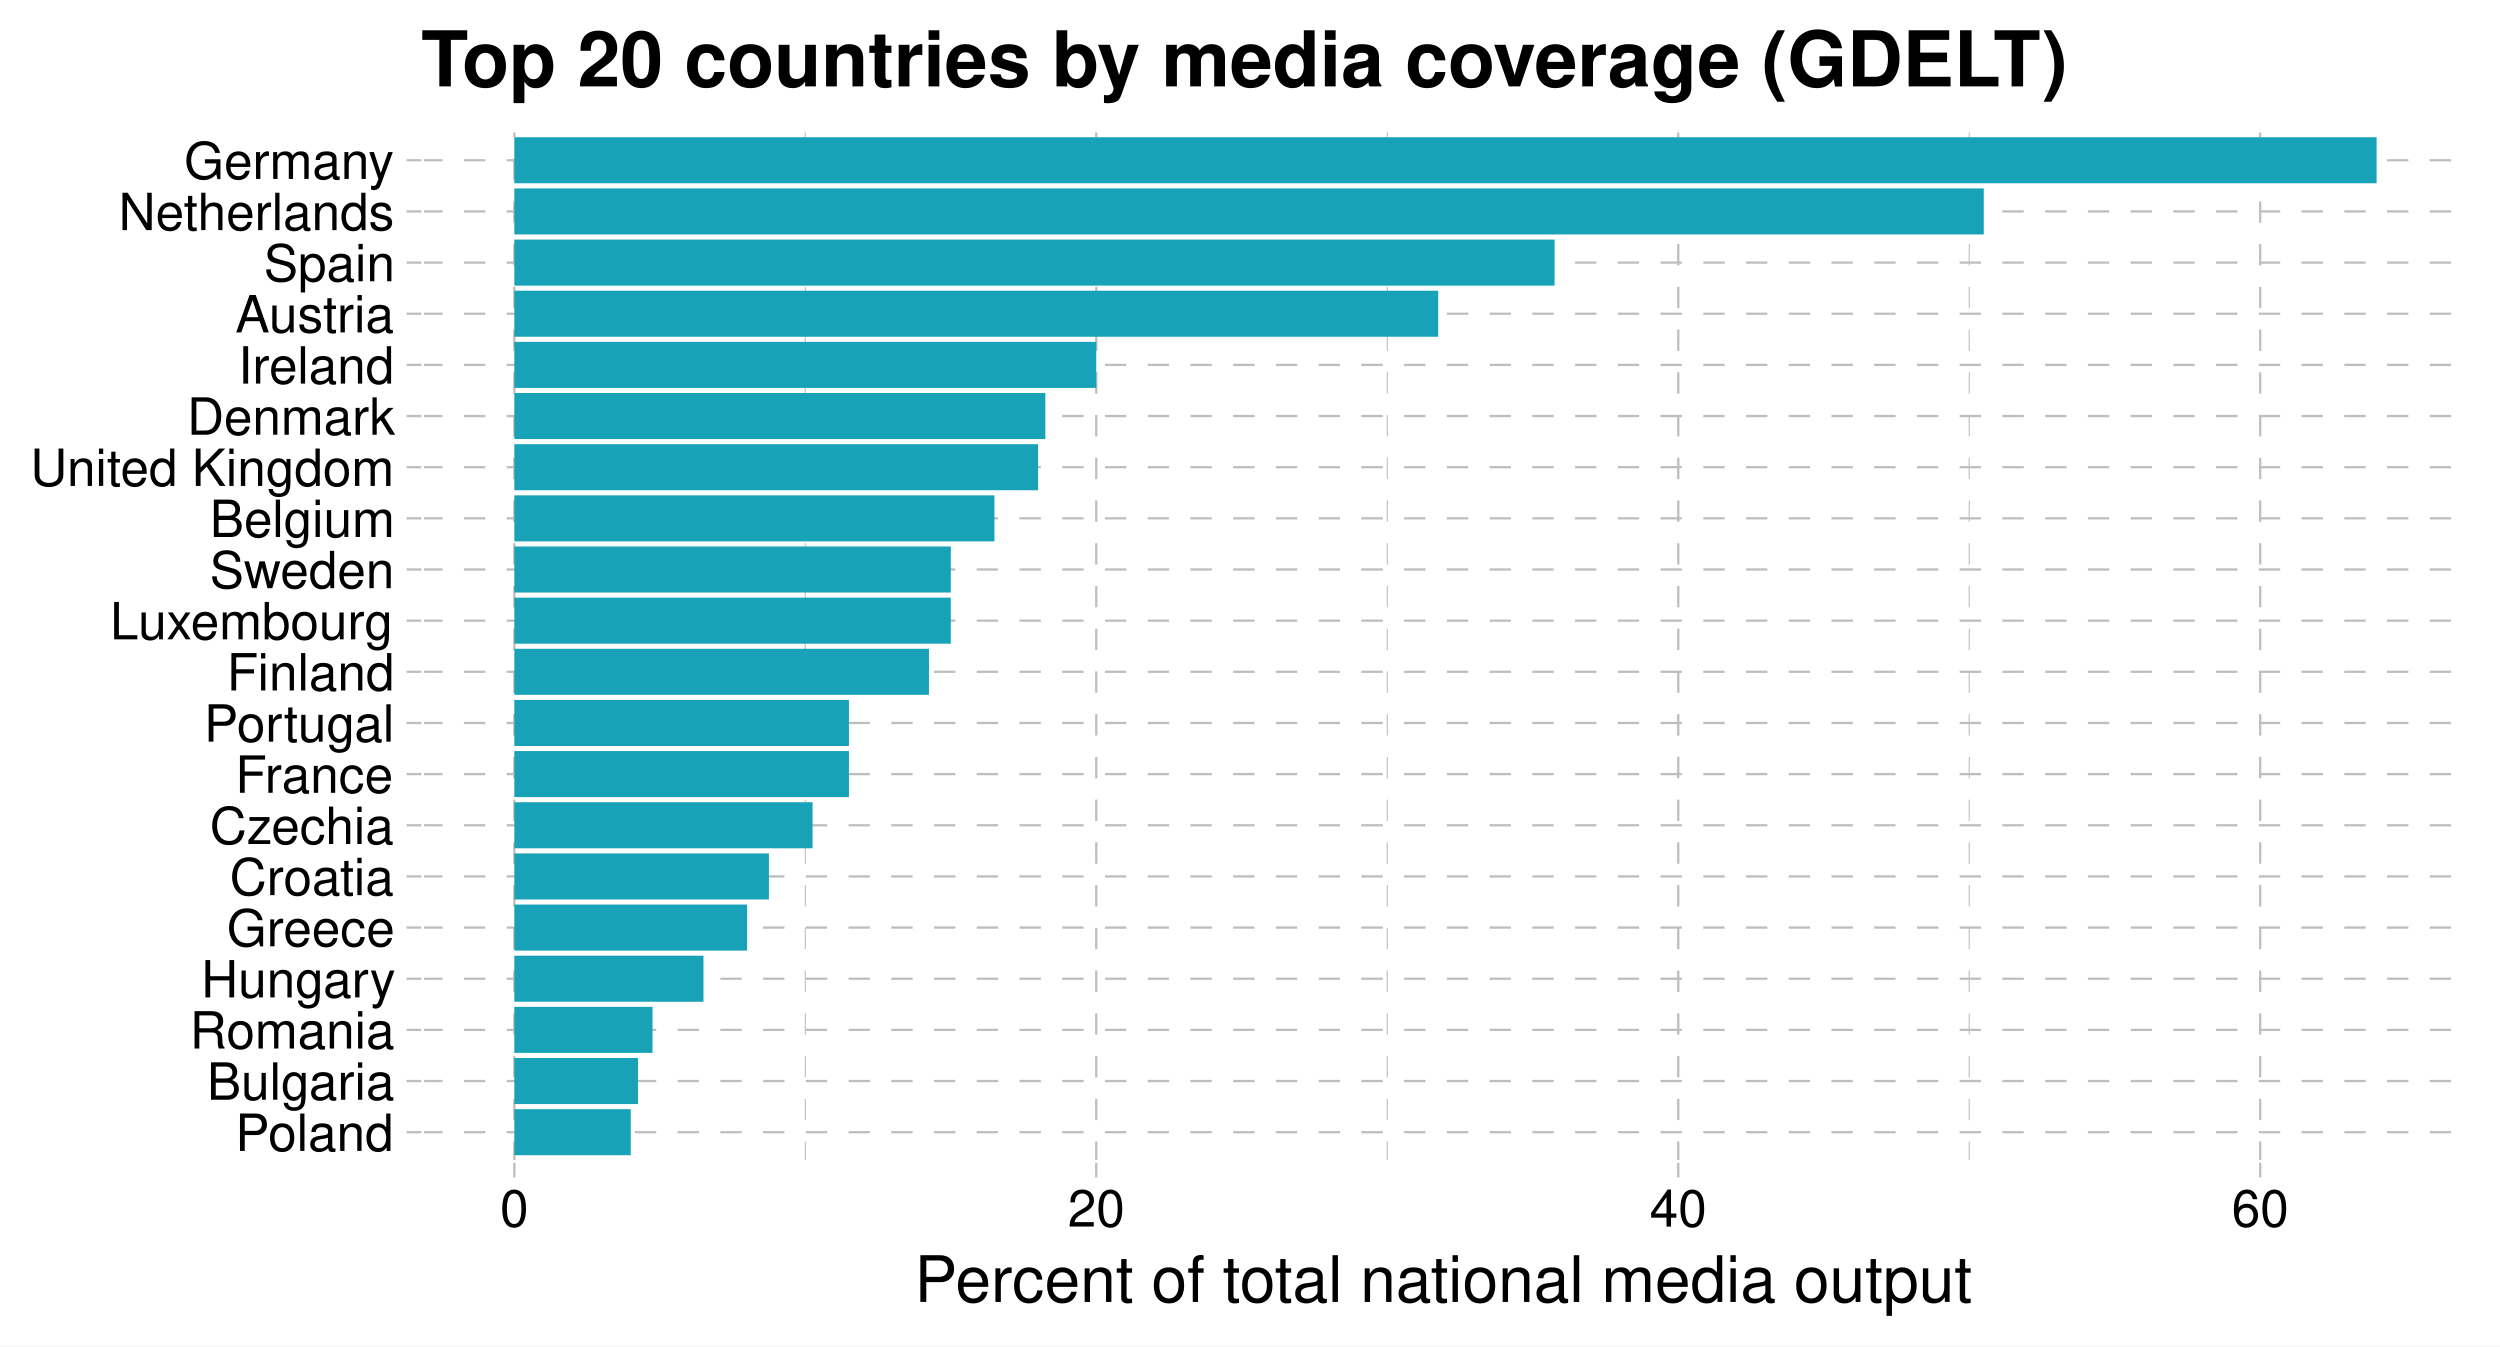
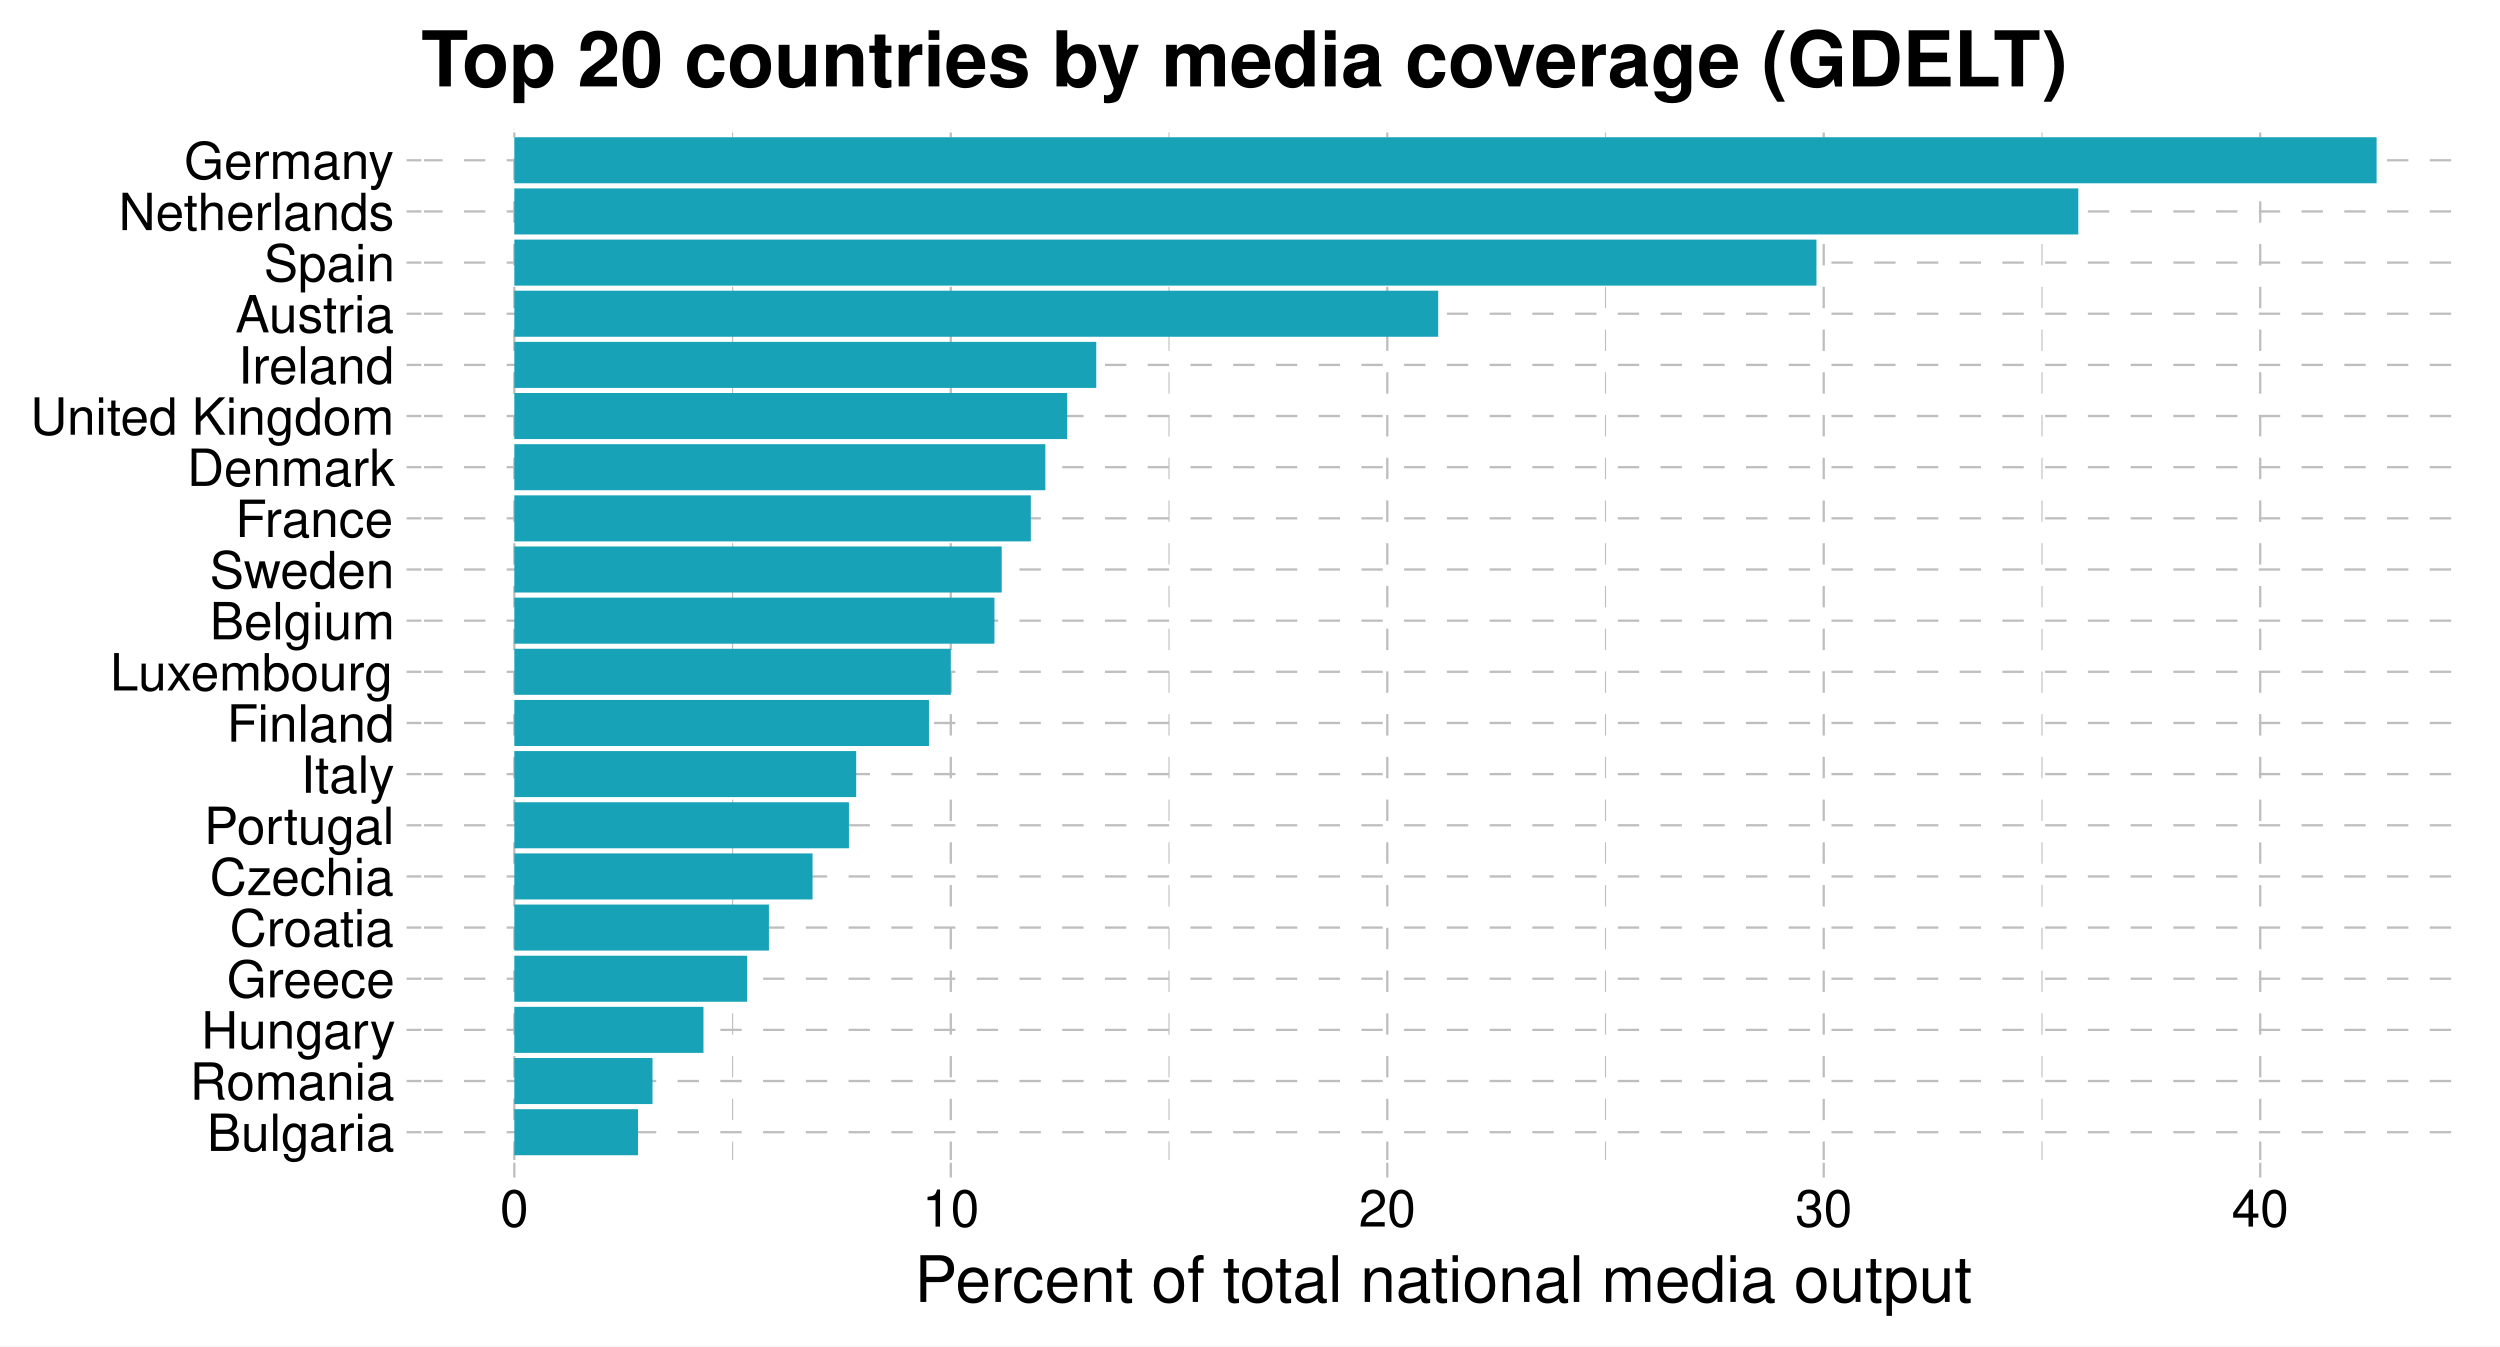
<svg xmlns="http://www.w3.org/2000/svg" viewBox="0 0 468.00 252.00">
  <defs>
    <style type="text/css">
    line, polyline, polygon, path, rect, circle {
      fill: none;
      stroke: #000000;
      stroke-linecap: round;
      stroke-linejoin: round;
      stroke-miterlimit: 10.00;
    }
  </style>
  </defs>
  <rect width="100%" height="100%" style="stroke: none; fill: #FFFFFF;" />
  <rect x="0.00" y="0.00" width="468.00" height="252.00" style="stroke-width: 1.07; stroke: none; fill: #FFFFFF;" />
  <defs>
    <clipPath id="cpNzguODV8NDYyLjMzfDIxNy42OXwyNC4yNg==">
      <rect x="78.85" y="24.26" width="383.48" height="193.43" />
    </clipPath>
  </defs>
  <rect x="78.85" y="24.26" width="383.48" height="193.43" style="stroke-width: 1.07; stroke: #FFFFFF;" clip-path="url(#cpNzguODV8NDYyLjMzfDIxNy42OXwyNC4yNg==)" />
-   <polyline points="150.75,217.69 150.75,24.26 " style="stroke-width: 0.21; stroke: #BEBEBE; stroke-dasharray: 4.00,4.00; stroke-linecap: butt;" clip-path="url(#cpNzguODV8NDYyLjMzfDIxNy42OXwyNC4yNg==)" />
-   <polyline points="259.70,217.69 259.70,24.26 " style="stroke-width: 0.21; stroke: #BEBEBE; stroke-dasharray: 4.00,4.00; stroke-linecap: butt;" clip-path="url(#cpNzguODV8NDYyLjMzfDIxNy42OXwyNC4yNg==)" />
-   <polyline points="368.64,217.69 368.64,24.26 " style="stroke-width: 0.21; stroke: #BEBEBE; stroke-dasharray: 4.00,4.00; stroke-linecap: butt;" clip-path="url(#cpNzguODV8NDYyLjMzfDIxNy42OXwyNC4yNg==)" />
+   <polyline points="137.14,217.69 137.14,24.26 " style="stroke-width: 0.21; stroke: #BEBEBE; stroke-dasharray: 4.00,4.00; stroke-linecap: butt;" clip-path="url(#cpNzguODV8NDYyLjMzfDIxNy42OXwyNC4yNg==)" />
+   <polyline points="218.84,217.69 218.84,24.26 " style="stroke-width: 0.21; stroke: #BEBEBE; stroke-dasharray: 4.00,4.00; stroke-linecap: butt;" clip-path="url(#cpNzguODV8NDYyLjMzfDIxNy42OXwyNC4yNg==)" />
+   <polyline points="300.55,217.69 300.55,24.26 " style="stroke-width: 0.21; stroke: #BEBEBE; stroke-dasharray: 4.00,4.00; stroke-linecap: butt;" clip-path="url(#cpNzguODV8NDYyLjMzfDIxNy42OXwyNC4yNg==)" />
+   <polyline points="382.26,217.69 382.26,24.26 " style="stroke-width: 0.21; stroke: #BEBEBE; stroke-dasharray: 4.00,4.00; stroke-linecap: butt;" clip-path="url(#cpNzguODV8NDYyLjMzfDIxNy42OXwyNC4yNg==)" />
  <polyline points="78.85,211.95 462.33,211.95 " style="stroke-width: 0.43; stroke: #BEBEBE; stroke-dasharray: 4.00,4.00; stroke-linecap: butt;" clip-path="url(#cpNzguODV8NDYyLjMzfDIxNy42OXwyNC4yNg==)" />
  <polyline points="78.85,202.37 462.33,202.37 " style="stroke-width: 0.43; stroke: #BEBEBE; stroke-dasharray: 4.00,4.00; stroke-linecap: butt;" clip-path="url(#cpNzguODV8NDYyLjMzfDIxNy42OXwyNC4yNg==)" />
  <polyline points="78.85,192.79 462.33,192.79 " style="stroke-width: 0.43; stroke: #BEBEBE; stroke-dasharray: 4.00,4.00; stroke-linecap: butt;" clip-path="url(#cpNzguODV8NDYyLjMzfDIxNy42OXwyNC4yNg==)" />
  <polyline points="78.85,183.22 462.33,183.22 " style="stroke-width: 0.43; stroke: #BEBEBE; stroke-dasharray: 4.00,4.00; stroke-linecap: butt;" clip-path="url(#cpNzguODV8NDYyLjMzfDIxNy42OXwyNC4yNg==)" />
  <polyline points="78.85,173.64 462.33,173.64 " style="stroke-width: 0.43; stroke: #BEBEBE; stroke-dasharray: 4.00,4.00; stroke-linecap: butt;" clip-path="url(#cpNzguODV8NDYyLjMzfDIxNy42OXwyNC4yNg==)" />
  <polyline points="78.85,164.07 462.33,164.07 " style="stroke-width: 0.43; stroke: #BEBEBE; stroke-dasharray: 4.00,4.00; stroke-linecap: butt;" clip-path="url(#cpNzguODV8NDYyLjMzfDIxNy42OXwyNC4yNg==)" />
  <polyline points="78.85,154.49 462.33,154.49 " style="stroke-width: 0.43; stroke: #BEBEBE; stroke-dasharray: 4.00,4.00; stroke-linecap: butt;" clip-path="url(#cpNzguODV8NDYyLjMzfDIxNy42OXwyNC4yNg==)" />
  <polyline points="78.85,144.91 462.33,144.91 " style="stroke-width: 0.43; stroke: #BEBEBE; stroke-dasharray: 4.00,4.00; stroke-linecap: butt;" clip-path="url(#cpNzguODV8NDYyLjMzfDIxNy42OXwyNC4yNg==)" />
  <polyline points="78.85,135.34 462.33,135.34 " style="stroke-width: 0.43; stroke: #BEBEBE; stroke-dasharray: 4.00,4.00; stroke-linecap: butt;" clip-path="url(#cpNzguODV8NDYyLjMzfDIxNy42OXwyNC4yNg==)" />
  <polyline points="78.85,125.76 462.33,125.76 " style="stroke-width: 0.43; stroke: #BEBEBE; stroke-dasharray: 4.00,4.00; stroke-linecap: butt;" clip-path="url(#cpNzguODV8NDYyLjMzfDIxNy42OXwyNC4yNg==)" />
  <polyline points="78.85,116.19 462.33,116.19 " style="stroke-width: 0.43; stroke: #BEBEBE; stroke-dasharray: 4.00,4.00; stroke-linecap: butt;" clip-path="url(#cpNzguODV8NDYyLjMzfDIxNy42OXwyNC4yNg==)" />
  <polyline points="78.85,106.61 462.33,106.61 " style="stroke-width: 0.43; stroke: #BEBEBE; stroke-dasharray: 4.00,4.00; stroke-linecap: butt;" clip-path="url(#cpNzguODV8NDYyLjMzfDIxNy42OXwyNC4yNg==)" />
  <polyline points="78.85,97.03 462.33,97.03 " style="stroke-width: 0.43; stroke: #BEBEBE; stroke-dasharray: 4.00,4.00; stroke-linecap: butt;" clip-path="url(#cpNzguODV8NDYyLjMzfDIxNy42OXwyNC4yNg==)" />
  <polyline points="78.85,87.46 462.33,87.46 " style="stroke-width: 0.43; stroke: #BEBEBE; stroke-dasharray: 4.00,4.00; stroke-linecap: butt;" clip-path="url(#cpNzguODV8NDYyLjMzfDIxNy42OXwyNC4yNg==)" />
  <polyline points="78.85,77.88 462.33,77.88 " style="stroke-width: 0.43; stroke: #BEBEBE; stroke-dasharray: 4.00,4.00; stroke-linecap: butt;" clip-path="url(#cpNzguODV8NDYyLjMzfDIxNy42OXwyNC4yNg==)" />
  <polyline points="78.85,68.31 462.33,68.31 " style="stroke-width: 0.43; stroke: #BEBEBE; stroke-dasharray: 4.00,4.00; stroke-linecap: butt;" clip-path="url(#cpNzguODV8NDYyLjMzfDIxNy42OXwyNC4yNg==)" />
  <polyline points="78.85,58.73 462.33,58.73 " style="stroke-width: 0.43; stroke: #BEBEBE; stroke-dasharray: 4.00,4.00; stroke-linecap: butt;" clip-path="url(#cpNzguODV8NDYyLjMzfDIxNy42OXwyNC4yNg==)" />
  <polyline points="78.85,49.16 462.33,49.16 " style="stroke-width: 0.43; stroke: #BEBEBE; stroke-dasharray: 4.00,4.00; stroke-linecap: butt;" clip-path="url(#cpNzguODV8NDYyLjMzfDIxNy42OXwyNC4yNg==)" />
  <polyline points="78.85,39.58 462.33,39.58 " style="stroke-width: 0.43; stroke: #BEBEBE; stroke-dasharray: 4.00,4.00; stroke-linecap: butt;" clip-path="url(#cpNzguODV8NDYyLjMzfDIxNy42OXwyNC4yNg==)" />
  <polyline points="78.85,30.00 462.33,30.00 " style="stroke-width: 0.43; stroke: #BEBEBE; stroke-dasharray: 4.00,4.00; stroke-linecap: butt;" clip-path="url(#cpNzguODV8NDYyLjMzfDIxNy42OXwyNC4yNg==)" />
  <polyline points="96.28,217.69 96.28,24.26 " style="stroke-width: 0.43; stroke: #BEBEBE; stroke-dasharray: 4.00,4.00; stroke-linecap: butt;" clip-path="url(#cpNzguODV8NDYyLjMzfDIxNy42OXwyNC4yNg==)" />
-   <polyline points="205.22,217.69 205.22,24.26 " style="stroke-width: 0.43; stroke: #BEBEBE; stroke-dasharray: 4.00,4.00; stroke-linecap: butt;" clip-path="url(#cpNzguODV8NDYyLjMzfDIxNy42OXwyNC4yNg==)" />
-   <polyline points="314.17,217.69 314.17,24.26 " style="stroke-width: 0.43; stroke: #BEBEBE; stroke-dasharray: 4.00,4.00; stroke-linecap: butt;" clip-path="url(#cpNzguODV8NDYyLjMzfDIxNy42OXwyNC4yNg==)" />
+   <polyline points="177.99,217.69 177.99,24.26 " style="stroke-width: 0.43; stroke: #BEBEBE; stroke-dasharray: 4.00,4.00; stroke-linecap: butt;" clip-path="url(#cpNzguODV8NDYyLjMzfDIxNy42OXwyNC4yNg==)" />
+   <polyline points="259.70,217.69 259.70,24.26 " style="stroke-width: 0.43; stroke: #BEBEBE; stroke-dasharray: 4.00,4.00; stroke-linecap: butt;" clip-path="url(#cpNzguODV8NDYyLjMzfDIxNy42OXwyNC4yNg==)" />
+   <polyline points="341.40,217.69 341.40,24.26 " style="stroke-width: 0.43; stroke: #BEBEBE; stroke-dasharray: 4.00,4.00; stroke-linecap: butt;" clip-path="url(#cpNzguODV8NDYyLjMzfDIxNy42OXwyNC4yNg==)" />
  <polyline points="423.11,217.69 423.11,24.26 " style="stroke-width: 0.43; stroke: #BEBEBE; stroke-dasharray: 4.00,4.00; stroke-linecap: butt;" clip-path="url(#cpNzguODV8NDYyLjMzfDIxNy42OXwyNC4yNg==)" />
-   <rect x="96.28" y="207.64" width="21.79" height="8.62" style="stroke-width: 1.07; stroke: none; stroke-linecap: butt; fill: #17A2B8;" clip-path="url(#cpNzguODV8NDYyLjMzfDIxNy42OXwyNC4yNg==)" />
-   <rect x="96.28" y="198.06" width="23.15" height="8.62" style="stroke-width: 1.07; stroke: none; stroke-linecap: butt; fill: #17A2B8;" clip-path="url(#cpNzguODV8NDYyLjMzfDIxNy42OXwyNC4yNg==)" />
-   <rect x="96.28" y="188.48" width="25.87" height="8.62" style="stroke-width: 1.07; stroke: none; stroke-linecap: butt; fill: #17A2B8;" clip-path="url(#cpNzguODV8NDYyLjMzfDIxNy42OXwyNC4yNg==)" />
-   <rect x="96.28" y="178.91" width="35.41" height="8.62" style="stroke-width: 1.07; stroke: none; stroke-linecap: butt; fill: #17A2B8;" clip-path="url(#cpNzguODV8NDYyLjMzfDIxNy42OXwyNC4yNg==)" />
-   <rect x="96.28" y="169.33" width="43.58" height="8.62" style="stroke-width: 1.07; stroke: none; stroke-linecap: butt; fill: #17A2B8;" clip-path="url(#cpNzguODV8NDYyLjMzfDIxNy42OXwyNC4yNg==)" />
-   <rect x="96.28" y="159.76" width="47.66" height="8.62" style="stroke-width: 1.07; stroke: none; stroke-linecap: butt; fill: #17A2B8;" clip-path="url(#cpNzguODV8NDYyLjMzfDIxNy42OXwyNC4yNg==)" />
-   <rect x="96.28" y="150.18" width="55.83" height="8.62" style="stroke-width: 1.07; stroke: none; stroke-linecap: butt; fill: #17A2B8;" clip-path="url(#cpNzguODV8NDYyLjMzfDIxNy42OXwyNC4yNg==)" />
-   <rect x="96.28" y="140.60" width="62.64" height="8.62" style="stroke-width: 1.07; stroke: none; stroke-linecap: butt; fill: #17A2B8;" clip-path="url(#cpNzguODV8NDYyLjMzfDIxNy42OXwyNC4yNg==)" />
-   <rect x="96.28" y="131.03" width="62.64" height="8.62" style="stroke-width: 1.07; stroke: none; stroke-linecap: butt; fill: #17A2B8;" clip-path="url(#cpNzguODV8NDYyLjMzfDIxNy42OXwyNC4yNg==)" />
-   <rect x="96.28" y="121.45" width="77.62" height="8.62" style="stroke-width: 1.07; stroke: none; stroke-linecap: butt; fill: #17A2B8;" clip-path="url(#cpNzguODV8NDYyLjMzfDIxNy42OXwyNC4yNg==)" />
-   <rect x="96.28" y="111.88" width="81.71" height="8.62" style="stroke-width: 1.07; stroke: none; stroke-linecap: butt; fill: #17A2B8;" clip-path="url(#cpNzguODV8NDYyLjMzfDIxNy42OXwyNC4yNg==)" />
-   <rect x="96.28" y="102.30" width="81.71" height="8.62" style="stroke-width: 1.07; stroke: none; stroke-linecap: butt; fill: #17A2B8;" clip-path="url(#cpNzguODV8NDYyLjMzfDIxNy42OXwyNC4yNg==)" />
-   <rect x="96.28" y="92.73" width="89.88" height="8.62" style="stroke-width: 1.07; stroke: none; stroke-linecap: butt; fill: #17A2B8;" clip-path="url(#cpNzguODV8NDYyLjMzfDIxNy42OXwyNC4yNg==)" />
-   <rect x="96.28" y="83.15" width="98.05" height="8.62" style="stroke-width: 1.07; stroke: none; stroke-linecap: butt; fill: #17A2B8;" clip-path="url(#cpNzguODV8NDYyLjMzfDIxNy42OXwyNC4yNg==)" />
-   <rect x="96.28" y="73.57" width="99.41" height="8.62" style="stroke-width: 1.07; stroke: none; stroke-linecap: butt; fill: #17A2B8;" clip-path="url(#cpNzguODV8NDYyLjMzfDIxNy42OXwyNC4yNg==)" />
+   <rect x="96.28" y="207.64" width="23.15" height="8.62" style="stroke-width: 1.07; stroke: none; stroke-linecap: butt; fill: #17A2B8;" clip-path="url(#cpNzguODV8NDYyLjMzfDIxNy42OXwyNC4yNg==)" />
+   <rect x="96.28" y="198.06" width="25.87" height="8.62" style="stroke-width: 1.07; stroke: none; stroke-linecap: butt; fill: #17A2B8;" clip-path="url(#cpNzguODV8NDYyLjMzfDIxNy42OXwyNC4yNg==)" />
+   <rect x="96.28" y="188.48" width="35.41" height="8.62" style="stroke-width: 1.07; stroke: none; stroke-linecap: butt; fill: #17A2B8;" clip-path="url(#cpNzguODV8NDYyLjMzfDIxNy42OXwyNC4yNg==)" />
+   <rect x="96.28" y="178.91" width="43.58" height="8.62" style="stroke-width: 1.07; stroke: none; stroke-linecap: butt; fill: #17A2B8;" clip-path="url(#cpNzguODV8NDYyLjMzfDIxNy42OXwyNC4yNg==)" />
+   <rect x="96.28" y="169.33" width="47.66" height="8.62" style="stroke-width: 1.07; stroke: none; stroke-linecap: butt; fill: #17A2B8;" clip-path="url(#cpNzguODV8NDYyLjMzfDIxNy42OXwyNC4yNg==)" />
+   <rect x="96.28" y="159.76" width="55.83" height="8.62" style="stroke-width: 1.07; stroke: none; stroke-linecap: butt; fill: #17A2B8;" clip-path="url(#cpNzguODV8NDYyLjMzfDIxNy42OXwyNC4yNg==)" />
+   <rect x="96.28" y="150.18" width="62.64" height="8.62" style="stroke-width: 1.07; stroke: none; stroke-linecap: butt; fill: #17A2B8;" clip-path="url(#cpNzguODV8NDYyLjMzfDIxNy42OXwyNC4yNg==)" />
+   <rect x="96.28" y="140.60" width="64.00" height="8.62" style="stroke-width: 1.07; stroke: none; stroke-linecap: butt; fill: #17A2B8;" clip-path="url(#cpNzguODV8NDYyLjMzfDIxNy42OXwyNC4yNg==)" />
+   <rect x="96.28" y="131.03" width="77.62" height="8.62" style="stroke-width: 1.07; stroke: none; stroke-linecap: butt; fill: #17A2B8;" clip-path="url(#cpNzguODV8NDYyLjMzfDIxNy42OXwyNC4yNg==)" />
+   <rect x="96.28" y="121.45" width="81.71" height="8.62" style="stroke-width: 1.07; stroke: none; stroke-linecap: butt; fill: #17A2B8;" clip-path="url(#cpNzguODV8NDYyLjMzfDIxNy42OXwyNC4yNg==)" />
+   <rect x="96.28" y="111.88" width="89.88" height="8.62" style="stroke-width: 1.07; stroke: none; stroke-linecap: butt; fill: #17A2B8;" clip-path="url(#cpNzguODV8NDYyLjMzfDIxNy42OXwyNC4yNg==)" />
+   <rect x="96.28" y="102.30" width="91.24" height="8.62" style="stroke-width: 1.07; stroke: none; stroke-linecap: butt; fill: #17A2B8;" clip-path="url(#cpNzguODV8NDYyLjMzfDIxNy42OXwyNC4yNg==)" />
+   <rect x="96.28" y="92.73" width="96.69" height="8.62" style="stroke-width: 1.07; stroke: none; stroke-linecap: butt; fill: #17A2B8;" clip-path="url(#cpNzguODV8NDYyLjMzfDIxNy42OXwyNC4yNg==)" />
+   <rect x="96.28" y="83.15" width="99.41" height="8.62" style="stroke-width: 1.07; stroke: none; stroke-linecap: butt; fill: #17A2B8;" clip-path="url(#cpNzguODV8NDYyLjMzfDIxNy42OXwyNC4yNg==)" />
+   <rect x="96.28" y="73.57" width="103.50" height="8.62" style="stroke-width: 1.07; stroke: none; stroke-linecap: butt; fill: #17A2B8;" clip-path="url(#cpNzguODV8NDYyLjMzfDIxNy42OXwyNC4yNg==)" />
  <rect x="96.28" y="64.00" width="108.94" height="8.62" style="stroke-width: 1.07; stroke: none; stroke-linecap: butt; fill: #17A2B8;" clip-path="url(#cpNzguODV8NDYyLjMzfDIxNy42OXwyNC4yNg==)" />
  <rect x="96.28" y="54.42" width="172.95" height="8.62" style="stroke-width: 1.07; stroke: none; stroke-linecap: butt; fill: #17A2B8;" clip-path="url(#cpNzguODV8NDYyLjMzfDIxNy42OXwyNC4yNg==)" />
-   <rect x="96.28" y="44.85" width="194.74" height="8.62" style="stroke-width: 1.07; stroke: none; stroke-linecap: butt; fill: #17A2B8;" clip-path="url(#cpNzguODV8NDYyLjMzfDIxNy42OXwyNC4yNg==)" />
-   <rect x="96.28" y="35.27" width="275.08" height="8.62" style="stroke-width: 1.07; stroke: none; stroke-linecap: butt; fill: #17A2B8;" clip-path="url(#cpNzguODV8NDYyLjMzfDIxNy42OXwyNC4yNg==)" />
+   <rect x="96.28" y="44.85" width="243.76" height="8.62" style="stroke-width: 1.07; stroke: none; stroke-linecap: butt; fill: #17A2B8;" clip-path="url(#cpNzguODV8NDYyLjMzfDIxNy42OXwyNC4yNg==)" />
+   <rect x="96.28" y="35.27" width="292.78" height="8.62" style="stroke-width: 1.07; stroke: none; stroke-linecap: butt; fill: #17A2B8;" clip-path="url(#cpNzguODV8NDYyLjMzfDIxNy42OXwyNC4yNg==)" />
  <rect x="96.28" y="25.69" width="348.62" height="8.62" style="stroke-width: 1.07; stroke: none; stroke-linecap: butt; fill: #17A2B8;" clip-path="url(#cpNzguODV8NDYyLjMzfDIxNy42OXwyNC4yNg==)" />
  <rect x="78.85" y="24.26" width="383.48" height="193.43" style="stroke-width: 1.07; stroke: #FFFFFF;" clip-path="url(#cpNzguODV8NDYyLjMzfDIxNy42OXwyNC4yNg==)" />
  <defs>
    <clipPath id="cpMC4wMHw0NjguMDB8MjUyLjAwfDAuMDA=">
      <rect x="0.00" y="0.00" width="468.00" height="252.00" />
    </clipPath>
  </defs>
  <g clip-path="url(#cpMC4wMHw0NjguMDB8MjUyLjAwfDAuMDA=)">
-     <text x="44.05" y="215.45" style="font-size: 9.60px; font-family: Nimbus Sans L;" textLength="29.87px" lengthAdjust="spacingAndGlyphs">Poland</text>
+     <text x="38.73" y="215.45" style="font-size: 9.60px; font-family: Nimbus Sans L;" textLength="35.19px" lengthAdjust="spacingAndGlyphs">Bulgaria</text>
  </g>
  <g clip-path="url(#cpMC4wMHw0NjguMDB8MjUyLjAwfDAuMDA=)">
-     <text x="38.73" y="205.87" style="font-size: 9.60px; font-family: Nimbus Sans L;" textLength="35.19px" lengthAdjust="spacingAndGlyphs">Bulgaria</text>
+     <text x="35.53" y="205.87" style="font-size: 9.60px; font-family: Nimbus Sans L;" textLength="38.38px" lengthAdjust="spacingAndGlyphs">Romania</text>
  </g>
  <g clip-path="url(#cpMC4wMHw0NjguMDB8MjUyLjAwfDAuMDA=)">
-     <text x="35.53" y="196.29" style="font-size: 9.60px; font-family: Nimbus Sans L;" textLength="38.38px" lengthAdjust="spacingAndGlyphs">Romania</text>
+     <text x="37.66" y="196.29" style="font-size: 9.60px; font-family: Nimbus Sans L;" textLength="36.25px" lengthAdjust="spacingAndGlyphs">Hungary</text>
  </g>
  <g clip-path="url(#cpMC4wMHw0NjguMDB8MjUyLjAwfDAuMDA=)">
-     <text x="37.66" y="186.72" style="font-size: 9.60px; font-family: Nimbus Sans L;" textLength="36.25px" lengthAdjust="spacingAndGlyphs">Hungary</text>
+     <text x="42.46" y="186.72" style="font-size: 9.60px; font-family: Nimbus Sans L;" textLength="31.46px" lengthAdjust="spacingAndGlyphs">Greece</text>
  </g>
  <g clip-path="url(#cpMC4wMHw0NjguMDB8MjUyLjAwfDAuMDA=)">
-     <text x="42.46" y="177.14" style="font-size: 9.60px; font-family: Nimbus Sans L;" textLength="31.46px" lengthAdjust="spacingAndGlyphs">Greece</text>
+     <text x="43.00" y="177.14" style="font-size: 9.60px; font-family: Nimbus Sans L;" textLength="30.92px" lengthAdjust="spacingAndGlyphs">Croatia</text>
  </g>
  <g clip-path="url(#cpMC4wMHw0NjguMDB8MjUyLjAwfDAuMDA=)">
-     <text x="43.00" y="167.57" style="font-size: 9.60px; font-family: Nimbus Sans L;" textLength="30.92px" lengthAdjust="spacingAndGlyphs">Croatia</text>
+     <text x="39.27" y="167.57" style="font-size: 9.60px; font-family: Nimbus Sans L;" textLength="34.65px" lengthAdjust="spacingAndGlyphs">Czechia</text>
  </g>
  <g clip-path="url(#cpMC4wMHw0NjguMDB8MjUyLjAwfDAuMDA=)">
-     <text x="39.27" y="157.99" style="font-size: 9.60px; font-family: Nimbus Sans L;" textLength="34.65px" lengthAdjust="spacingAndGlyphs">Czechia</text>
+     <text x="38.19" y="157.99" style="font-size: 9.60px; font-family: Nimbus Sans L;" textLength="35.73px" lengthAdjust="spacingAndGlyphs">Portugal</text>
  </g>
  <g clip-path="url(#cpMC4wMHw0NjguMDB8MjUyLjAwfDAuMDA=)">
-     <text x="44.06" y="148.41" style="font-size: 9.60px; font-family: Nimbus Sans L;" textLength="29.86px" lengthAdjust="spacingAndGlyphs">France</text>
+     <text x="56.32" y="148.41" style="font-size: 9.60px; font-family: Nimbus Sans L;" textLength="17.59px" lengthAdjust="spacingAndGlyphs">Italy</text>
  </g>
  <g clip-path="url(#cpMC4wMHw0NjguMDB8MjUyLjAwfDAuMDA=)">
-     <text x="38.19" y="138.84" style="font-size: 9.60px; font-family: Nimbus Sans L;" textLength="35.73px" lengthAdjust="spacingAndGlyphs">Portugal</text>
+     <text x="42.46" y="138.84" style="font-size: 9.60px; font-family: Nimbus Sans L;" textLength="31.46px" lengthAdjust="spacingAndGlyphs">Finland</text>
  </g>
  <g clip-path="url(#cpMC4wMHw0NjguMDB8MjUyLjAwfDAuMDA=)">
-     <text x="42.46" y="129.26" style="font-size: 9.60px; font-family: Nimbus Sans L;" textLength="31.46px" lengthAdjust="spacingAndGlyphs">Finland</text>
+     <text x="20.60" y="129.26" style="font-size: 9.60px; font-family: Nimbus Sans L;" textLength="53.32px" lengthAdjust="spacingAndGlyphs">Luxembourg</text>
  </g>
  <g clip-path="url(#cpMC4wMHw0NjguMDB8MjUyLjAwfDAuMDA=)">
-     <text x="20.60" y="119.69" style="font-size: 9.60px; font-family: Nimbus Sans L;" textLength="53.32px" lengthAdjust="spacingAndGlyphs">Luxembourg</text>
+     <text x="39.27" y="119.69" style="font-size: 9.60px; font-family: Nimbus Sans L;" textLength="34.65px" lengthAdjust="spacingAndGlyphs">Belgium</text>
  </g>
  <g clip-path="url(#cpMC4wMHw0NjguMDB8MjUyLjAwfDAuMDA=)">
    <text x="39.26" y="110.11" style="font-size: 9.60px; font-family: Nimbus Sans L;" textLength="34.66px" lengthAdjust="spacingAndGlyphs">Sweden</text>
  </g>
  <g clip-path="url(#cpMC4wMHw0NjguMDB8MjUyLjAwfDAuMDA=)">
-     <text x="39.27" y="100.53" style="font-size: 9.60px; font-family: Nimbus Sans L;" textLength="34.65px" lengthAdjust="spacingAndGlyphs">Belgium</text>
+     <text x="44.06" y="100.53" style="font-size: 9.60px; font-family: Nimbus Sans L;" textLength="29.86px" lengthAdjust="spacingAndGlyphs">France</text>
  </g>
  <g clip-path="url(#cpMC4wMHw0NjguMDB8MjUyLjAwfDAuMDA=)">
-     <text x="5.67" y="90.96" style="font-size: 9.60px; font-family: Nimbus Sans L;" textLength="68.25px" lengthAdjust="spacingAndGlyphs">United Kingdom</text>
+     <text x="35.01" y="90.96" style="font-size: 9.60px; font-family: Nimbus Sans L;" textLength="38.91px" lengthAdjust="spacingAndGlyphs">Denmark</text>
  </g>
  <g clip-path="url(#cpMC4wMHw0NjguMDB8MjUyLjAwfDAuMDA=)">
-     <text x="35.01" y="81.38" style="font-size: 9.60px; font-family: Nimbus Sans L;" textLength="38.91px" lengthAdjust="spacingAndGlyphs">Denmark</text>
+     <text x="5.67" y="81.38" style="font-size: 9.60px; font-family: Nimbus Sans L;" textLength="68.25px" lengthAdjust="spacingAndGlyphs">United Kingdom</text>
  </g>
  <g clip-path="url(#cpMC4wMHw0NjguMDB8MjUyLjAwfDAuMDA=)">
    <text x="44.59" y="71.81" style="font-size: 9.60px; font-family: Nimbus Sans L;" textLength="29.33px" lengthAdjust="spacingAndGlyphs">Ireland</text>
  </g>
  <g clip-path="url(#cpMC4wMHw0NjguMDB8MjUyLjAwfDAuMDA=)">
    <text x="44.06" y="62.23" style="font-size: 9.60px; font-family: Nimbus Sans L;" textLength="29.86px" lengthAdjust="spacingAndGlyphs">Austria</text>
  </g>
  <g clip-path="url(#cpMC4wMHw0NjguMDB8MjUyLjAwfDAuMDA=)">
    <text x="49.39" y="52.66" style="font-size: 9.60px; font-family: Nimbus Sans L;" textLength="24.53px" lengthAdjust="spacingAndGlyphs">Spain</text>
  </g>
  <g clip-path="url(#cpMC4wMHw0NjguMDB8MjUyLjAwfDAuMDA=)">
    <text x="22.20" y="43.08" style="font-size: 9.60px; font-family: Nimbus Sans L;" textLength="51.72px" lengthAdjust="spacingAndGlyphs">Netherlands</text>
  </g>
  <g clip-path="url(#cpMC4wMHw0NjguMDB8MjUyLjAwfDAuMDA=)">
    <text x="34.47" y="33.50" style="font-size: 9.60px; font-family: Nimbus Sans L;" textLength="39.45px" lengthAdjust="spacingAndGlyphs">Germany</text>
  </g>
  <polyline points="76.11,211.95 78.85,211.95 " style="stroke-width: 0.43; stroke: #BEBEBE; stroke-linecap: butt;" clip-path="url(#cpMC4wMHw0NjguMDB8MjUyLjAwfDAuMDA=)" />
  <polyline points="76.11,202.37 78.85,202.37 " style="stroke-width: 0.43; stroke: #BEBEBE; stroke-linecap: butt;" clip-path="url(#cpMC4wMHw0NjguMDB8MjUyLjAwfDAuMDA=)" />
  <polyline points="76.11,192.79 78.85,192.79 " style="stroke-width: 0.43; stroke: #BEBEBE; stroke-linecap: butt;" clip-path="url(#cpMC4wMHw0NjguMDB8MjUyLjAwfDAuMDA=)" />
  <polyline points="76.11,183.22 78.85,183.22 " style="stroke-width: 0.43; stroke: #BEBEBE; stroke-linecap: butt;" clip-path="url(#cpMC4wMHw0NjguMDB8MjUyLjAwfDAuMDA=)" />
  <polyline points="76.11,173.64 78.85,173.64 " style="stroke-width: 0.43; stroke: #BEBEBE; stroke-linecap: butt;" clip-path="url(#cpMC4wMHw0NjguMDB8MjUyLjAwfDAuMDA=)" />
  <polyline points="76.11,164.07 78.85,164.07 " style="stroke-width: 0.43; stroke: #BEBEBE; stroke-linecap: butt;" clip-path="url(#cpMC4wMHw0NjguMDB8MjUyLjAwfDAuMDA=)" />
  <polyline points="76.11,154.49 78.85,154.49 " style="stroke-width: 0.43; stroke: #BEBEBE; stroke-linecap: butt;" clip-path="url(#cpMC4wMHw0NjguMDB8MjUyLjAwfDAuMDA=)" />
  <polyline points="76.11,144.91 78.85,144.91 " style="stroke-width: 0.43; stroke: #BEBEBE; stroke-linecap: butt;" clip-path="url(#cpMC4wMHw0NjguMDB8MjUyLjAwfDAuMDA=)" />
  <polyline points="76.11,135.34 78.85,135.34 " style="stroke-width: 0.43; stroke: #BEBEBE; stroke-linecap: butt;" clip-path="url(#cpMC4wMHw0NjguMDB8MjUyLjAwfDAuMDA=)" />
  <polyline points="76.11,125.76 78.85,125.76 " style="stroke-width: 0.43; stroke: #BEBEBE; stroke-linecap: butt;" clip-path="url(#cpMC4wMHw0NjguMDB8MjUyLjAwfDAuMDA=)" />
  <polyline points="76.11,116.19 78.85,116.19 " style="stroke-width: 0.43; stroke: #BEBEBE; stroke-linecap: butt;" clip-path="url(#cpMC4wMHw0NjguMDB8MjUyLjAwfDAuMDA=)" />
  <polyline points="76.11,106.61 78.85,106.61 " style="stroke-width: 0.43; stroke: #BEBEBE; stroke-linecap: butt;" clip-path="url(#cpMC4wMHw0NjguMDB8MjUyLjAwfDAuMDA=)" />
  <polyline points="76.11,97.03 78.85,97.03 " style="stroke-width: 0.43; stroke: #BEBEBE; stroke-linecap: butt;" clip-path="url(#cpMC4wMHw0NjguMDB8MjUyLjAwfDAuMDA=)" />
  <polyline points="76.11,87.46 78.85,87.46 " style="stroke-width: 0.43; stroke: #BEBEBE; stroke-linecap: butt;" clip-path="url(#cpMC4wMHw0NjguMDB8MjUyLjAwfDAuMDA=)" />
  <polyline points="76.11,77.88 78.85,77.88 " style="stroke-width: 0.43; stroke: #BEBEBE; stroke-linecap: butt;" clip-path="url(#cpMC4wMHw0NjguMDB8MjUyLjAwfDAuMDA=)" />
  <polyline points="76.11,68.31 78.85,68.31 " style="stroke-width: 0.43; stroke: #BEBEBE; stroke-linecap: butt;" clip-path="url(#cpMC4wMHw0NjguMDB8MjUyLjAwfDAuMDA=)" />
  <polyline points="76.11,58.73 78.85,58.73 " style="stroke-width: 0.43; stroke: #BEBEBE; stroke-linecap: butt;" clip-path="url(#cpMC4wMHw0NjguMDB8MjUyLjAwfDAuMDA=)" />
  <polyline points="76.11,49.16 78.85,49.16 " style="stroke-width: 0.43; stroke: #BEBEBE; stroke-linecap: butt;" clip-path="url(#cpMC4wMHw0NjguMDB8MjUyLjAwfDAuMDA=)" />
  <polyline points="76.11,39.58 78.85,39.58 " style="stroke-width: 0.43; stroke: #BEBEBE; stroke-linecap: butt;" clip-path="url(#cpMC4wMHw0NjguMDB8MjUyLjAwfDAuMDA=)" />
  <polyline points="76.11,30.00 78.85,30.00 " style="stroke-width: 0.43; stroke: #BEBEBE; stroke-linecap: butt;" clip-path="url(#cpMC4wMHw0NjguMDB8MjUyLjAwfDAuMDA=)" />
  <polyline points="96.28,220.43 96.28,217.69 " style="stroke-width: 0.43; stroke: #BEBEBE; stroke-linecap: butt;" clip-path="url(#cpMC4wMHw0NjguMDB8MjUyLjAwfDAuMDA=)" />
-   <polyline points="205.22,220.43 205.22,217.69 " style="stroke-width: 0.43; stroke: #BEBEBE; stroke-linecap: butt;" clip-path="url(#cpMC4wMHw0NjguMDB8MjUyLjAwfDAuMDA=)" />
-   <polyline points="314.17,220.43 314.17,217.69 " style="stroke-width: 0.43; stroke: #BEBEBE; stroke-linecap: butt;" clip-path="url(#cpMC4wMHw0NjguMDB8MjUyLjAwfDAuMDA=)" />
+   <polyline points="177.99,220.43 177.99,217.69 " style="stroke-width: 0.43; stroke: #BEBEBE; stroke-linecap: butt;" clip-path="url(#cpMC4wMHw0NjguMDB8MjUyLjAwfDAuMDA=)" />
+   <polyline points="259.70,220.43 259.70,217.69 " style="stroke-width: 0.43; stroke: #BEBEBE; stroke-linecap: butt;" clip-path="url(#cpMC4wMHw0NjguMDB8MjUyLjAwfDAuMDA=)" />
+   <polyline points="341.40,220.43 341.40,217.69 " style="stroke-width: 0.43; stroke: #BEBEBE; stroke-linecap: butt;" clip-path="url(#cpMC4wMHw0NjguMDB8MjUyLjAwfDAuMDA=)" />
  <polyline points="423.11,220.43 423.11,217.69 " style="stroke-width: 0.43; stroke: #BEBEBE; stroke-linecap: butt;" clip-path="url(#cpMC4wMHw0NjguMDB8MjUyLjAwfDAuMDA=)" />
  <g clip-path="url(#cpMC4wMHw0NjguMDB8MjUyLjAwfDAuMDA=)">
    <text x="93.61" y="229.62" style="font-size: 9.60px; font-family: Nimbus Sans L;" textLength="5.33px" lengthAdjust="spacingAndGlyphs">0</text>
  </g>
  <g clip-path="url(#cpMC4wMHw0NjguMDB8MjUyLjAwfDAuMDA=)">
-     <text x="199.89" y="229.62" style="font-size: 9.60px; font-family: Nimbus Sans L;" textLength="10.67px" lengthAdjust="spacingAndGlyphs">20</text>
+     <text x="172.65" y="229.62" style="font-size: 9.60px; font-family: Nimbus Sans L;" textLength="10.67px" lengthAdjust="spacingAndGlyphs">10</text>
  </g>
  <g clip-path="url(#cpMC4wMHw0NjguMDB8MjUyLjAwfDAuMDA=)">
-     <text x="308.83" y="229.62" style="font-size: 9.60px; font-family: Nimbus Sans L;" textLength="10.67px" lengthAdjust="spacingAndGlyphs">40</text>
+     <text x="254.36" y="229.62" style="font-size: 9.60px; font-family: Nimbus Sans L;" textLength="10.67px" lengthAdjust="spacingAndGlyphs">20</text>
  </g>
  <g clip-path="url(#cpMC4wMHw0NjguMDB8MjUyLjAwfDAuMDA=)">
-     <text x="417.78" y="229.62" style="font-size: 9.60px; font-family: Nimbus Sans L;" textLength="10.67px" lengthAdjust="spacingAndGlyphs">60</text>
+     <text x="336.07" y="229.62" style="font-size: 9.60px; font-family: Nimbus Sans L;" textLength="10.67px" lengthAdjust="spacingAndGlyphs">30</text>
+   </g>
+   <g clip-path="url(#cpMC4wMHw0NjguMDB8MjUyLjAwfDAuMDA=)">
+     <text x="417.78" y="229.62" style="font-size: 9.60px; font-family: Nimbus Sans L;" textLength="10.67px" lengthAdjust="spacingAndGlyphs">40</text>
  </g>
  <g clip-path="url(#cpMC4wMHw0NjguMDB8MjUyLjAwfDAuMDA=)">
    <text x="171.20" y="243.72" style="font-size: 12.00px; font-family: Nimbus Sans L;" textLength="198.78px" lengthAdjust="spacingAndGlyphs">Percent of total national media output</text>
  </g>
  <g clip-path="url(#cpMC4wMHw0NjguMDB8MjUyLjAwfDAuMDA=)">
    <text x="78.85" y="16.17" style="font-size: 14.40px; font-weight: bold; font-family: Nimbus Sans L;" textLength="311.42px" lengthAdjust="spacingAndGlyphs">Top 20 countries by media coverage (GDELT)</text>
  </g>
</svg>
